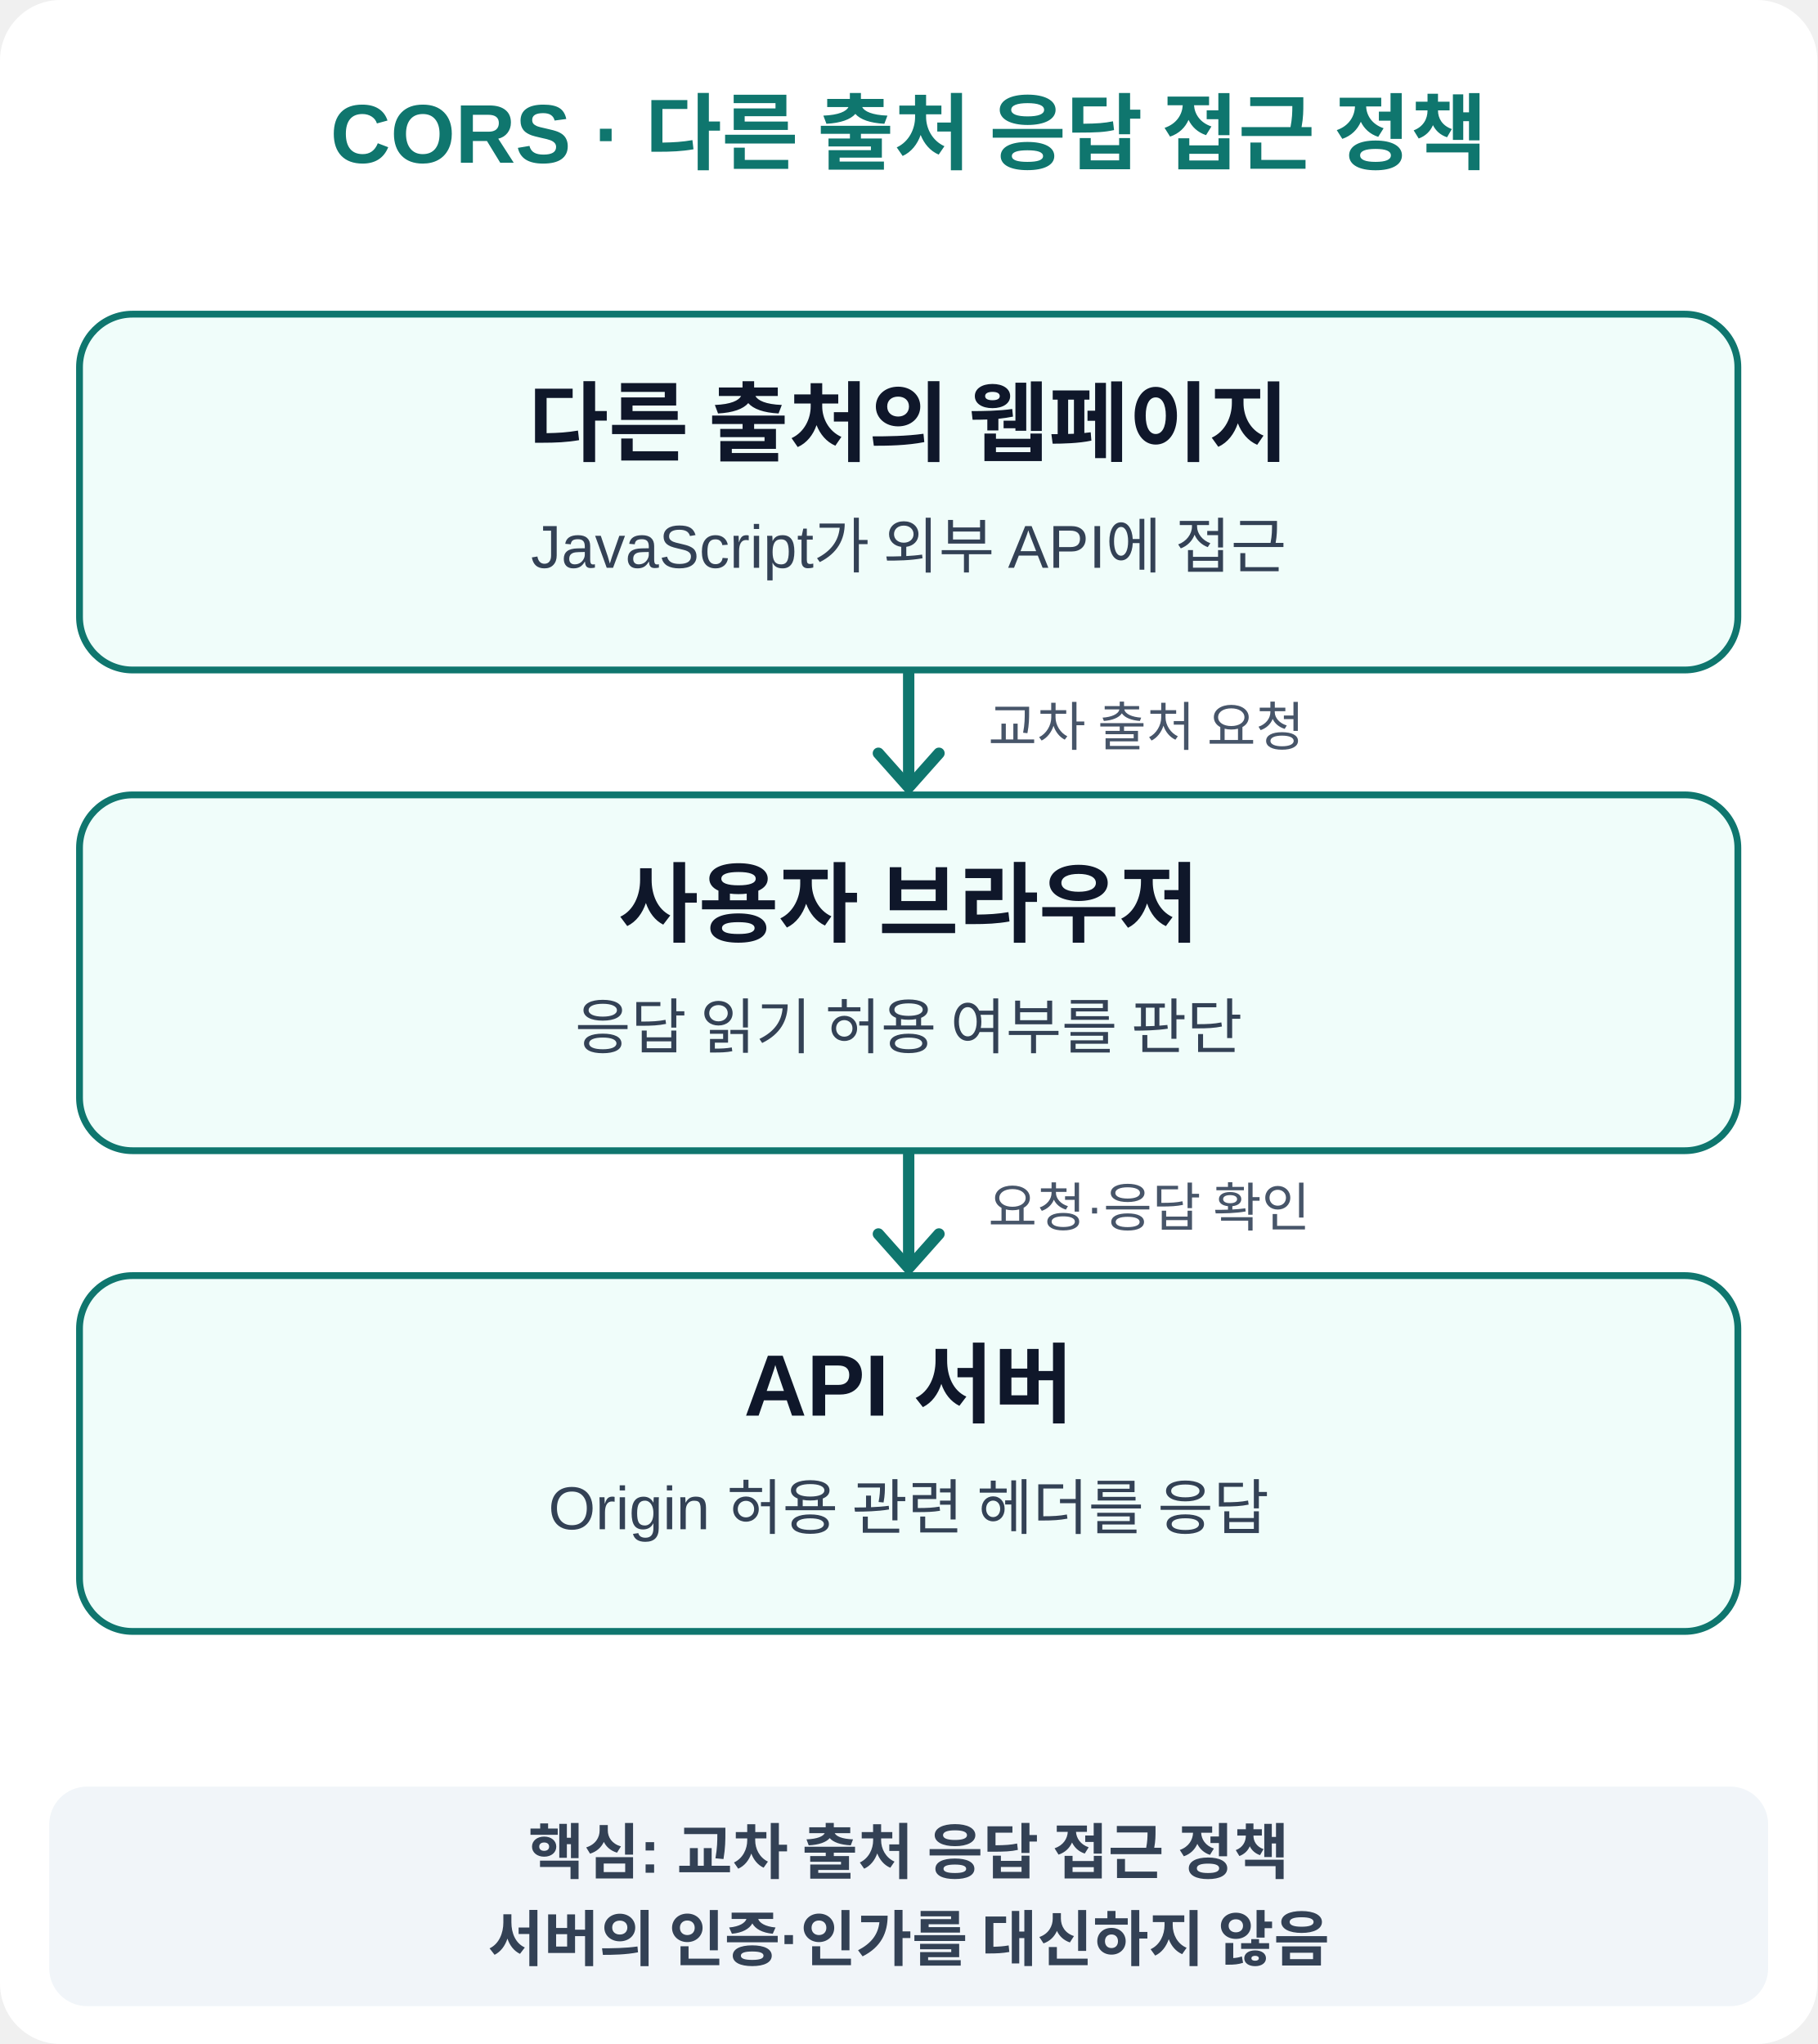
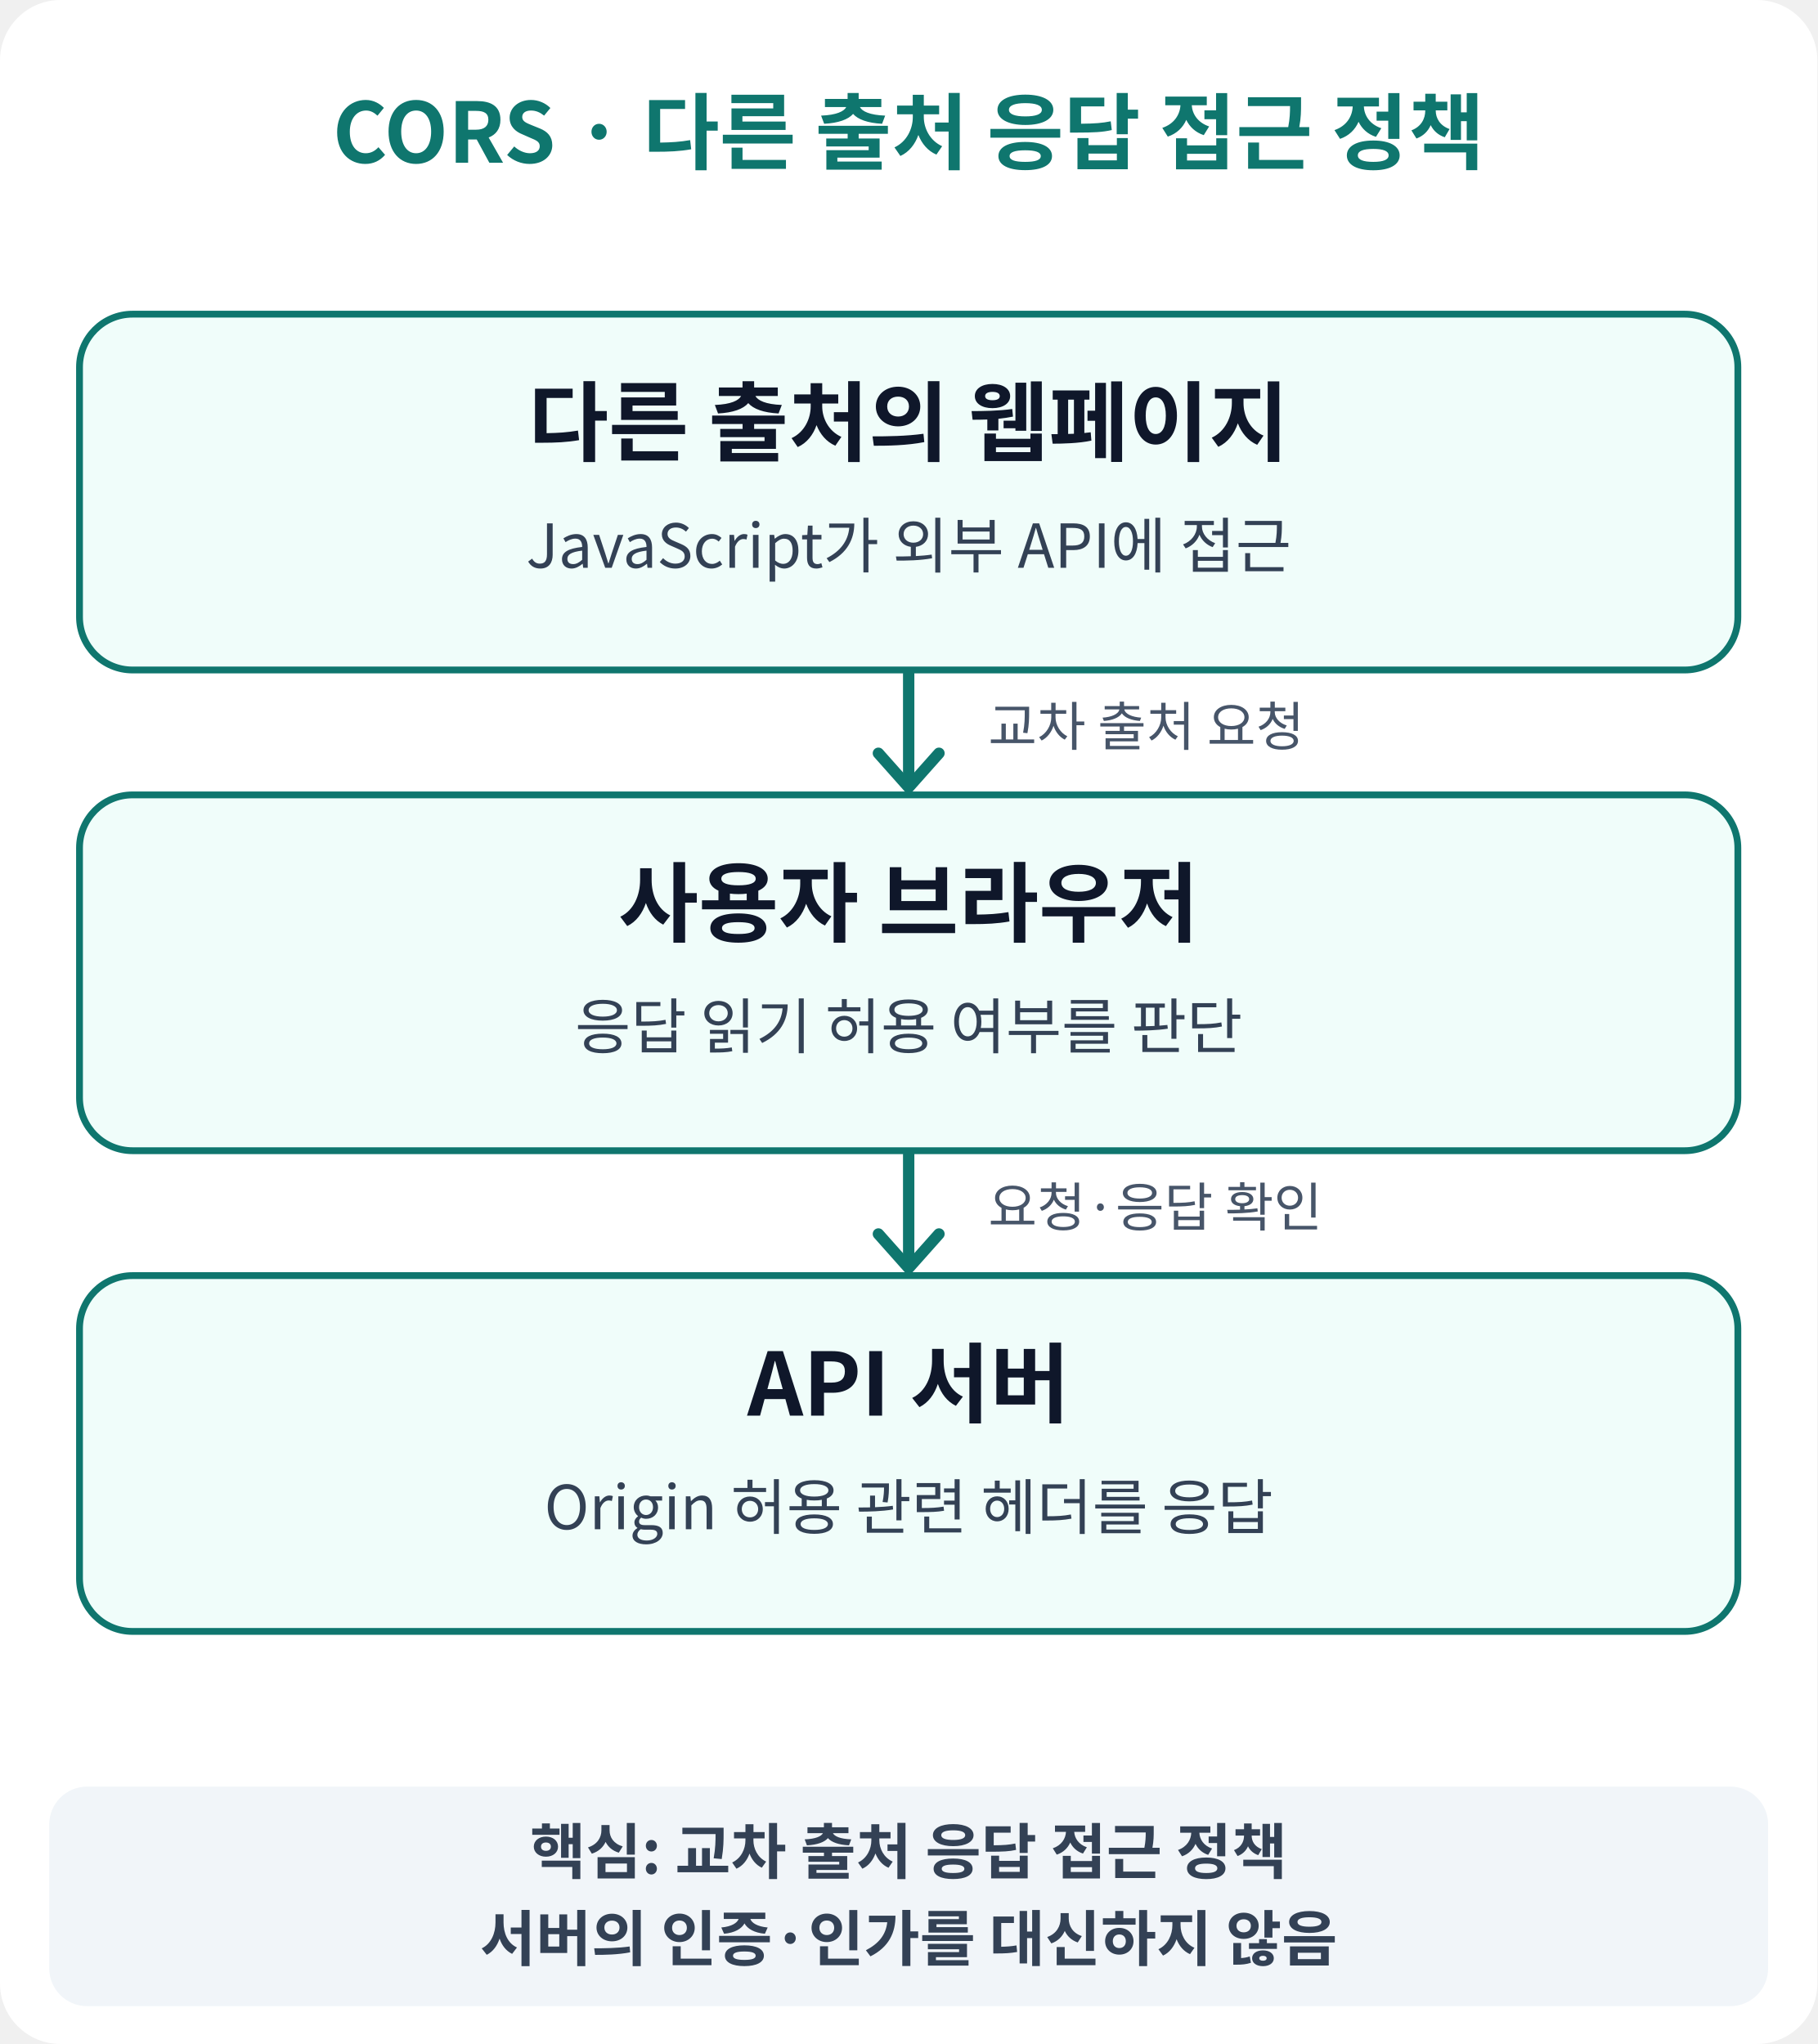
<svg xmlns="http://www.w3.org/2000/svg" width="480" height="540" viewBox="0 0 480 540" role="img" aria-labelledby="title desc">
  <rect x="0" y="0" width="480" height="540" rx="16" fill="#ffffff" />
-   <g font-family="Arial, Noto Sans KR, sans-serif">
+   <g font-family="Noto Sans CJK KR, NanumGothic, sans-serif">
    <text x="240" y="43" font-size="22" font-weight="700" text-anchor="middle" fill="#0f766e">CORS · 다른 출처 응답 접근 정책</text>
    <rect x="21" y="83" width="438" height="94" rx="14" fill="#f0fdfa" stroke="#0f766e" stroke-width="1.8" />
    <text x="240" y="120" font-size="23" font-weight="700" text-anchor="middle" fill="#0f172a">다른 출처의 웹페이지</text>
    <text x="240" y="150" font-size="16" text-anchor="middle" fill="#334155">JavaScript가 외부 API에 접근</text>
    <rect x="21" y="210" width="438" height="94" rx="14" fill="#f0fdfa" stroke="#0f766e" stroke-width="1.8" />
    <text x="240" y="247" font-size="23" font-weight="700" text-anchor="middle" fill="#0f172a">사용자 브라우저</text>
    <text x="240" y="277" font-size="16" text-anchor="middle" fill="#334155">응답 읽기 허용 여부를 판단</text>
    <rect x="21" y="337" width="438" height="94" rx="14" fill="#f0fdfa" stroke="#0f766e" stroke-width="1.8" />
    <text x="240" y="374" font-size="23" font-weight="700" text-anchor="middle" fill="#0f172a">API 서버</text>
    <text x="240" y="404" font-size="16" text-anchor="middle" fill="#334155">Origin 허용 관련 헤더를 응답</text>
    <path d="M240 178 V207" stroke="#0f766e" stroke-width="3" fill="none" stroke-linecap="round" />
    <path d="M232 199 L240 208 L248 199" fill="none" stroke="#0f766e" stroke-width="3" stroke-linecap="round" stroke-linejoin="round" />
    <text x="261" y="197" font-size="14" fill="#475569">교차 출처 요청</text>
    <path d="M240 305 V334" stroke="#0f766e" stroke-width="3" fill="none" stroke-linecap="round" />
    <path d="M232 326 L240 335 L248 326" fill="none" stroke="#0f766e" stroke-width="3" stroke-linecap="round" stroke-linejoin="round" />
    <text x="261" y="324" font-size="14" fill="#475569">요청·응답 확인</text>
    <rect x="13" y="472" width="454" height="58" rx="10" fill="#f1f5f9" />
    <text x="240" y="495" font-size="16" font-weight="600" text-anchor="middle" fill="#334155">핵심: 교차 출처 응답 접근 정책</text>
    <text x="240" y="518" font-size="16" font-weight="600" text-anchor="middle" fill="#334155">서버의 인증·인가를 대신하지 않음</text>
  </g>
</svg>
